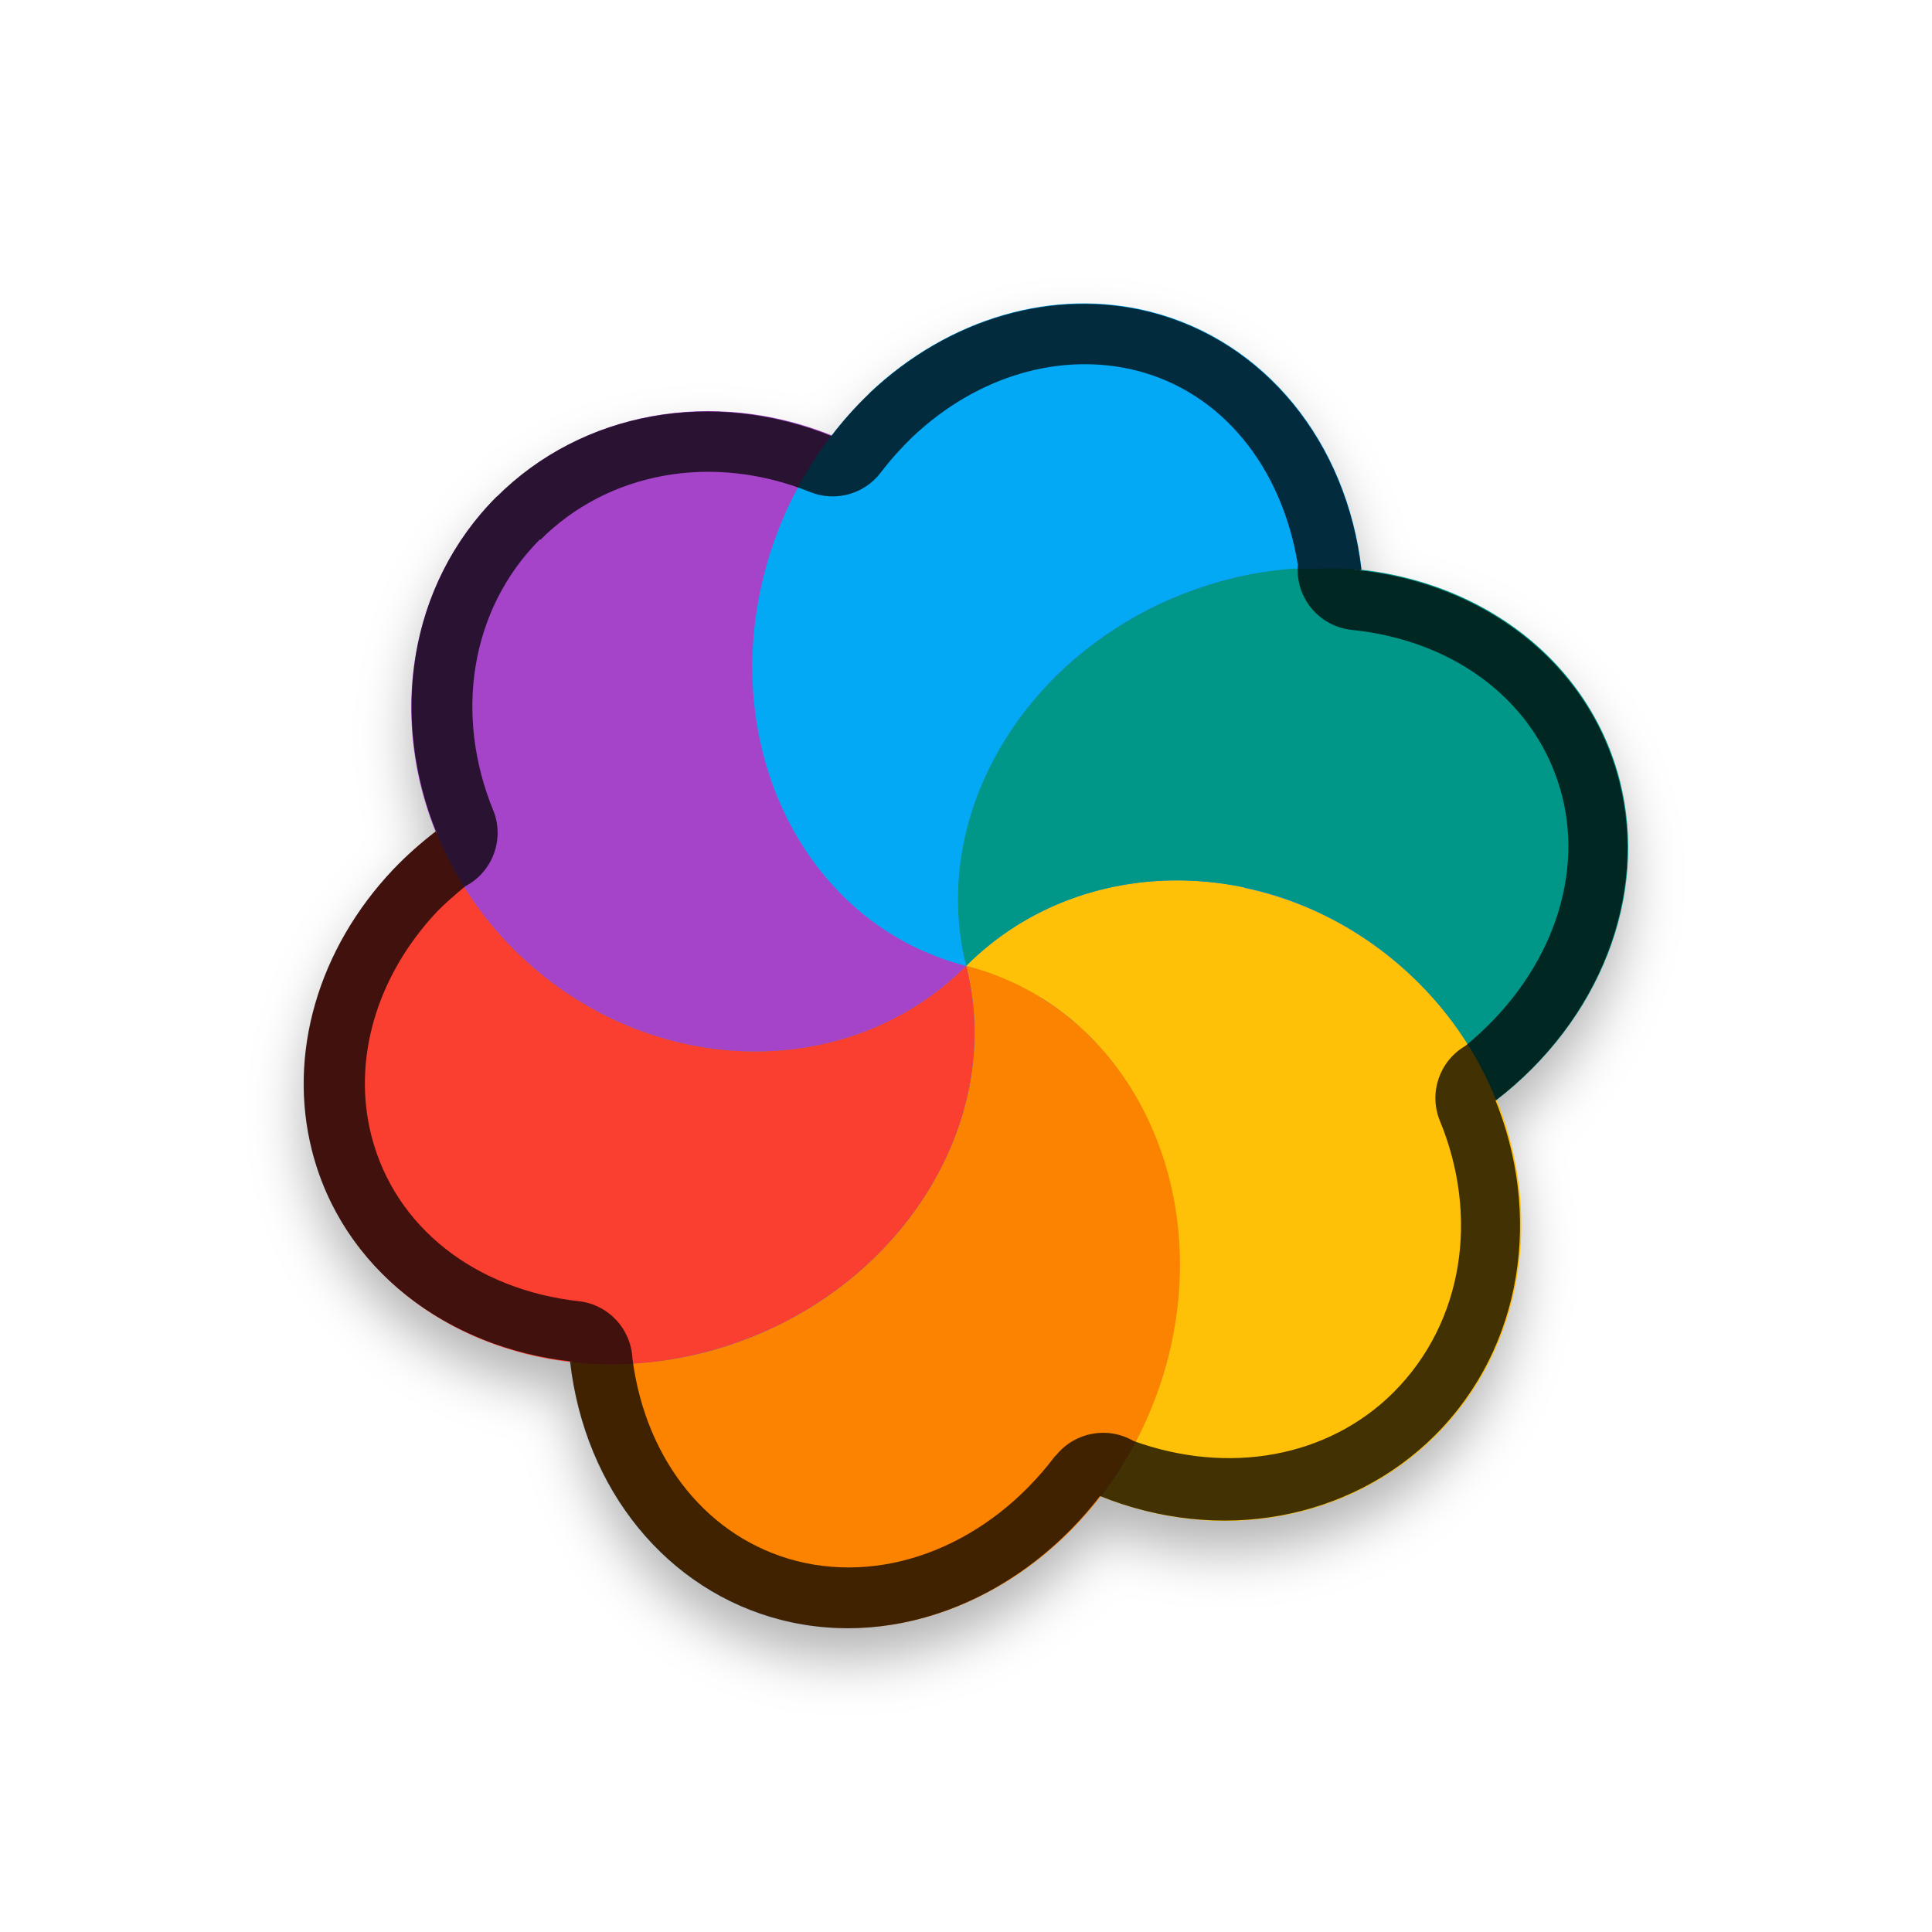
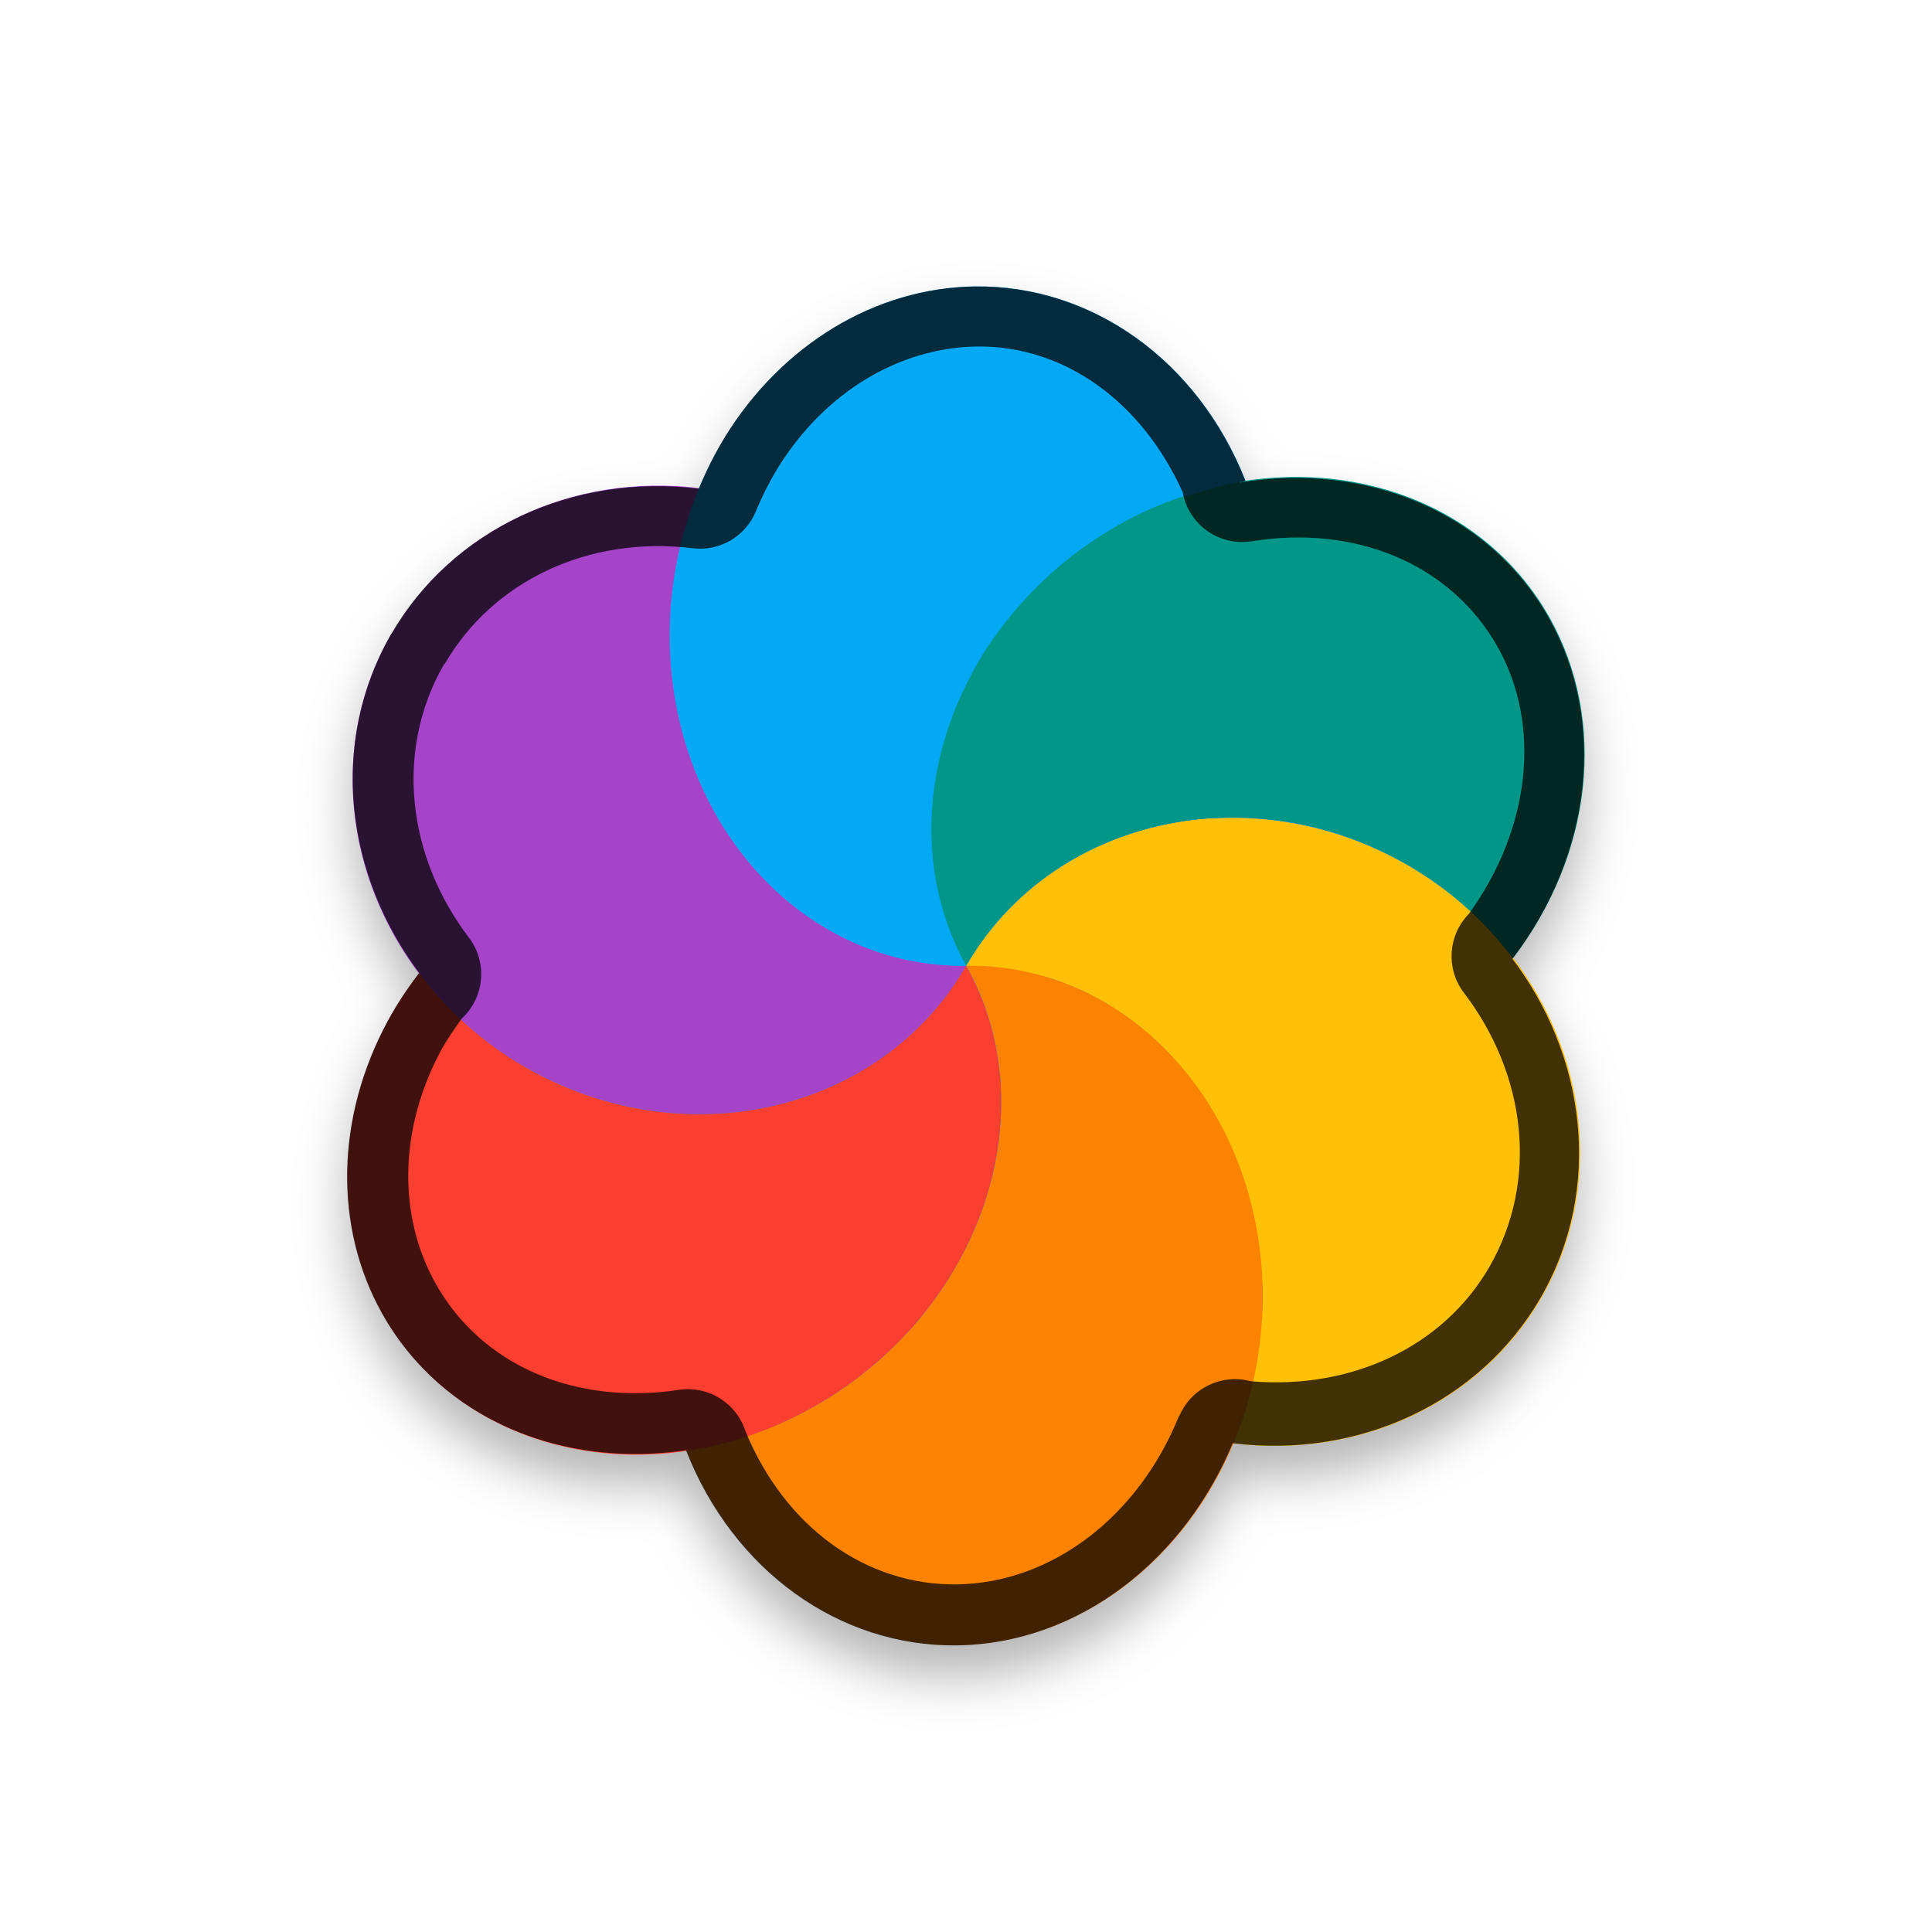
<svg xmlns="http://www.w3.org/2000/svg" id="svg5327" width="32" height="32" version="1.1">
  <defs id="defs5329">
-     <filter id="filter2285" style="color-interpolation-filters:sRGB" width="1.096" height="1.096" x="-.05" y="-.05">
-       <feGaussianBlur id="feGaussianBlur2287" stdDeviation=".439" />
+     <filter id="filter2208" style="color-interpolation-filters:sRGB" width="1.101" height="1.092" x="-.05" y="-.05">
+       <feGaussianBlur id="feGaussianBlur2210" stdDeviation=".43" />
    </filter>
  </defs>
  <g id="layer1" transform="translate(0,-1020.362)">
-     <path id="path874" style="opacity:0.3;fill:#000000;stroke-width:0.55;filter:url(#filter2285)" d="m 8.227,1029.085 c -1.467,1.467 -1.778,3.67 -0.989,5.588 -0.015,-0.02 -0.015,-0.03 -0.022,-0.038 -0.251,0.193 -0.488,0.401 -0.703,0.628 -1.247,1.317 -1.751,3.06 -1.347,4.656 0.497,1.962 2.238,3.27 4.312,3.497 -0.022,0.01 -0.023,-0.01 -0.035,0 0.242,2.124 1.608,3.797 3.497,4.279 1.97,0.499 4.031,-0.398 5.319,-2.1 -0.024,0.01 -0.029,0.027 -0.041,0.05 1.969,0.796 4.137,0.403 5.549,-1.005 1.47,-1.47 1.778,-3.68 0.982,-5.6 0.003,0.025 0.02,0.033 0.021,0.056 1.726,-1.329 2.527,-3.392 2.051,-5.283 -0.502,-1.98 -2.271,-3.3 -4.37,-3.508 -2.17e-4,9e-4 0.021,-0.01 0.024,0 0.022,0.016 0.051,10e-5 0.075,6e-4 a 4.978,5.634 21.279 0 0 -3.495,-4.269 4.978,5.634 21.279 0 0 -4.654,1.346 4.978,5.634 21.279 0 0 -0.629,0.707 c -1.971,-0.797 -4.136,-0.404 -5.548,1.004 z" />
-     <ellipse id="ellipse3" style="fill:#278df2;stroke-width:0.55" cx="-721.502" cy="744.132" rx="9.071" ry="8.795" transform="rotate(-45)" />
-     <path id="ellipse10" style="fill:#ffc107;stroke-width:0.55" d="m 16.003,1036.36 c 0.133,0.035 0.267,0.071 0.394,0.124 0.087,0.035 0.173,0.068 0.259,0.106 0.068,0.028 0.136,0.056 0.202,0.089 0.074,0.044 0.158,0.08 0.235,0.124 0.068,0.04 0.137,0.079 0.205,0.118 0.072,0.043 0.142,0.095 0.211,0.145 0.069,0.053 0.137,0.102 0.204,0.156 0.065,0.048 0.122,0.106 0.182,0.163 0.056,0.055 0.12,0.107 0.177,0.164 0.066,0.067 0.128,0.142 0.191,0.214 0.053,0.053 0.101,0.115 0.15,0.174 0.052,0.068 0.102,0.133 0.148,0.203 0.055,0.075 0.107,0.152 0.158,0.23 0.038,0.067 0.079,0.137 0.119,0.205 0.043,0.076 0.086,0.149 0.121,0.23 0.045,0.099 0.091,0.195 0.132,0.294 0.024,0.062 0.054,0.12 0.075,0.183 0.037,0.101 0.072,0.202 0.104,0.305 0.019,0.069 0.047,0.138 0.066,0.208 0.026,0.097 0.051,0.193 0.068,0.292 0.022,0.082 0.035,0.168 0.051,0.253 0.012,0.084 0.025,0.171 0.035,0.258 0.013,0.091 0.022,0.186 0.029,0.279 0.01,0.099 0.012,0.199 0.013,0.298 -1.9e-5,0.081 -6.79e-4,0.161 3.21e-4,0.241 5.1e-5,0.116 -0.01,0.23 -0.018,0.346 -8.89e-4,0.065 -0.009,0.13 -0.014,0.196 -0.011,0.104 -0.025,0.21 -0.043,0.314 -0.015,0.093 -0.03,0.186 -0.048,0.28 -0.028,0.152 -0.065,0.302 -0.107,0.451 -0.043,0.162 -0.1,0.32 -0.161,0.475 -0.026,0.061 -0.048,0.125 -0.072,0.187 -0.048,0.117 -0.095,0.232 -0.149,0.345 -0.026,0.046 -0.045,0.097 -0.069,0.143 -0.056,0.121 -0.124,0.239 -0.192,0.354 -0.022,0.042 -0.046,0.08 -0.07,0.119 -0.079,0.136 -0.17,0.264 -0.261,0.39 -0.028,0.049 -0.064,0.087 -0.096,0.131 1.969,0.796 4.136,0.403 5.549,-1.006 1.992,-1.993 1.867,-5.348 -0.279,-7.494 -2.146,-2.146 -5.501,-2.271 -7.494,-0.279 z m 0,0 c -6.53e-4,4e-4 0,0 0,0 z" />
-     <path id="path9" style="fill:#a544c9;stroke-width:0.55" d="m 8.229,1028.586 c -1.993,1.993 -1.87,5.349 0.277,7.497 2.147,2.147 5.504,2.271 7.497,0.277 -0.134,-0.036 -0.267,-0.072 -0.395,-0.123 -0.088,-0.034 -0.18,-0.072 -0.269,-0.112 -0.062,-0.027 -0.123,-0.052 -0.184,-0.079 -0.089,-0.038 -0.17,-0.087 -0.254,-0.135 -0.064,-0.037 -0.127,-0.073 -0.192,-0.111 -0.082,-0.058 -0.164,-0.113 -0.245,-0.172 -0.048,-0.04 -0.099,-0.073 -0.146,-0.11 -0.096,-0.08 -0.192,-0.163 -0.284,-0.251 -0.024,-0.025 -0.05,-0.05 -0.074,-0.074 -0.095,-0.096 -0.184,-0.199 -0.273,-0.302 -0.025,-0.026 -0.049,-0.049 -0.066,-0.08 -0.079,-0.096 -0.151,-0.197 -0.223,-0.299 -0.039,-0.039 -0.062,-0.088 -0.091,-0.132 -0.054,-0.097 -0.111,-0.193 -0.168,-0.289 -0.032,-0.056 -0.065,-0.112 -0.097,-0.168 -0.043,-0.094 -0.088,-0.188 -0.127,-0.286 -0.03,-0.072 -0.061,-0.14 -0.087,-0.212 -0.034,-0.088 -0.062,-0.178 -0.089,-0.267 -0.03,-0.074 -0.051,-0.15 -0.073,-0.227 -0.032,-0.119 -0.054,-0.242 -0.083,-0.362 -0.013,-0.048 -0.016,-0.099 -0.026,-0.147 -0.026,-0.136 -0.041,-0.273 -0.055,-0.411 -0.011,-0.042 -0.009,-0.086 -0.013,-0.128 -0.012,-0.138 -0.017,-0.277 -0.017,-0.417 0.001,-0.044 6.08e-4,-0.086 2.6e-5,-0.127 -6.27e-4,-0.151 0.01,-0.303 0.023,-0.456 0.001,-0.034 0.001,-0.061 0.009,-0.091 0.015,-0.14 0.035,-0.28 0.059,-0.419 -0.001,-0.055 0.019,-0.106 0.029,-0.158 0.032,-0.168 0.07,-0.335 0.115,-0.5 0.093,-0.308 0.204,-0.611 0.34,-0.903 0.014,-0.051 0.041,-0.099 0.063,-0.147 0.189,-0.386 0.417,-0.751 0.678,-1.087 -1.968,-0.796 -4.136,-0.403 -5.549,1.006 z" />
-     <path id="path14" style="fill:#ffc107;stroke-width:0.55" d="m 16.002,1036.36 c 3.94e-4,12.438 3.92e-4,6.219 0,0 z m 3.73e-4,3e-4 c 1.89,0.624 3.523,0.08 4.601,-1.3 -1.651,-0.345 -3.381,0.08 -4.601,1.3 z" />
-     <path id="path11" style="fill:#009688;stroke-width:0.55" d="m 17.349,1031.705 c -1.247,1.318 -1.751,3.059 -1.347,4.655 1.992,-1.993 5.348,-1.868 7.495,0.279 0.558,0.558 0.995,1.224 1.285,1.947 1.726,-1.329 2.527,-3.393 2.051,-5.283 -0.677,-2.67 -3.65,-4.149 -6.641,-3.305 -1.091,0.308 -2.082,0.903 -2.843,1.707 z m 7.434,6.881 z m -8.78,-2.226 z" />
-     <path id="ellipse980" style="fill:#03a9f4;stroke-width:0.55" d="m 14.405,1026.875 a 4.978,5.634 21.279 0 0 -1.707,2.844 4.978,5.634 21.279 0 0 3.304,6.64 c -0.053,-0.198 -0.087,-0.401 -0.109,-0.603 -0.023,-0.204 -0.031,-0.409 -0.026,-0.614 0.015,-0.611 0.151,-1.223 0.401,-1.806 0.166,-0.389 0.386,-0.766 0.647,-1.121 0.134,-0.176 0.276,-0.348 0.431,-0.512 0.185,-0.206 0.392,-0.392 0.611,-0.563 0.434,-0.347 0.917,-0.639 1.433,-0.862 0.259,-0.11 0.525,-0.206 0.798,-0.283 0.389,-0.115 0.781,-0.177 1.166,-0.211 0.113,-0.01 0.221,0 0.332,-10e-5 0.267,-0.01 0.533,-0.016 0.792,0.01 0.022,0.016 0.05,-10e-4 0.074,0 a 4.978,5.634 21.279 0 0 -3.496,-4.27 4.978,5.634 21.279 0 0 -4.654,1.346 z" />
-     <path id="ellipse14" style="fill:#fb8300;stroke-width:0.55" d="m 16.003,1036.36 c -6.53e-4,4e-4 0,0 0,0 z m 0,0 c 0.677,2.669 -1.198,5.518 -4.189,6.363 -0.778,0.219 -1.585,0.282 -2.364,0.19 0.242,2.124 1.608,3.796 3.496,4.277 2.669,0.676 5.517,-1.2 6.361,-4.19 0.844,-2.99 -0.636,-5.962 -3.304,-6.64 z" />
-     <path id="ellipse18" style="fill:#fa3e30;stroke-width:0.55" d="m 6.518,1034.762 c -1.246,1.317 -1.751,3.058 -1.346,4.654 0.676,2.67 3.651,4.151 6.642,3.306 2.991,-0.845 4.866,-3.693 4.189,-6.362 -1.993,1.993 -5.349,1.87 -7.496,-0.277 -0.559,-0.559 -0.996,-1.225 -1.286,-1.95 -0.251,0.193 -0.487,0.403 -0.702,0.63 z m 9.485,1.597 c -6.53e-4,4e-4 0,0 0,0 z" />
-     <path id="ellipse857" style="opacity:0.75;fill:#010101;fill-opacity:1;stroke-width:0.55" d="m 8.228,1028.586 c -1.467,1.467 -1.778,3.67 -0.989,5.588 -0.015,-0.02 -0.015,-0.029 -0.023,-0.04 -0.251,0.193 -0.488,0.402 -0.703,0.628 -1.247,1.317 -1.751,3.06 -1.347,4.655 0.497,1.962 2.238,3.27 4.312,3.497 -0.021,0.01 -0.024,-0.01 -0.036,7e-4 0.242,2.124 1.608,3.796 3.497,4.279 1.969,0.499 4.031,-0.398 5.318,-2.1 -0.019,0.014 -0.03,0.029 -0.039,0.047 1.969,0.796 4.137,0.404 5.549,-1.005 1.47,-1.47 1.778,-3.679 0.982,-5.6 0.003,0.026 0.02,0.033 0.021,0.056 1.726,-1.329 2.527,-3.393 2.051,-5.283 -0.502,-1.981 -2.27,-3.3 -4.37,-3.508 -8e-4,10e-5 0.02,-0.013 0.023,-0 0.022,0.016 0.049,-3e-4 0.075,4e-4 a 4.978,5.634 21.279 0 0 -3.495,-4.269 4.978,5.634 21.279 0 0 -4.654,1.345 4.978,5.634 21.279 0 0 -0.63,0.707 c -1.968,-0.795 -4.133,-0.402 -5.545,1.007 z m 0.697,0.714 0.024,-0 a 1,1 0 0 0 0.005,0 c 1.114,-1.114 2.839,-1.445 4.465,-0.788 a 1,1 0 0 0 1.17,-0.324 c 0.16,-0.211 0.336,-0.406 0.522,-0.586 0,0 -4e-4,10e-5 -4e-4,10e-5 1.095,-1.036 2.484,-1.414 3.719,-1.101 1.395,0.357 2.399,1.576 2.667,3.214 a 1,1 0 0 0 0.885,1.079 c 0,0 -4.71e-4,3e-4 -4.71e-4,3e-4 1.739,0.173 3.103,1.218 3.494,2.756 0.359,1.425 -0.242,3.023 -1.606,4.136 a 1,1 0 0 0 -0.424,1.231 c 0,0 2.81e-4,10e-5 2.81e-4,10e-5 0.656,1.584 0.399,3.342 -0.764,4.506 -1.078,1.077 -2.73,1.377 -4.308,0.805 a 1,1 0 0 0 -1.276,0.232 l -0.025,0.023 c -1.079,1.428 -2.744,2.122 -4.276,1.734 -1.441,-0.369 -2.499,-1.635 -2.722,-3.357 a 1,1 0 0 0 -0.875,-0.945 c 0,0 6.227e-4,5e-4 6.227e-4,5e-4 -1.72,-0.188 -3.063,-1.223 -3.45,-2.748 -0.313,-1.235 0.067,-2.626 1.102,-3.721 0.137,-0.139 0.295,-0.273 0.454,-0.405 a 1,1 0 0 0 0.467,-1.251 l -8.026e-4,-3e-4 c -0.649,-1.579 -0.39,-3.326 0.765,-4.489 z" />
+     <path id="path874" style="opacity:0.3;fill:#000000;stroke-width:0.55;filter:url(#filter2208)" d="m 6.479,1031.361 c -1.037,1.797 -0.767,4.005 0.491,5.654 -0.02,-0.016 -0.022,-0.025 -0.031,-0.031 -0.193,0.252 -0.367,0.514 -0.517,0.789 -0.863,1.595 -0.899,3.409 -0.096,4.846 0.988,1.767 3.008,2.579 5.07,2.261 -0.02,0.013 -0.024,0 -0.033,0.01 0.783,1.99 2.536,3.251 4.485,3.228 2.032,-0.028 3.791,-1.428 4.594,-3.405 -0.02,0.015 -0.021,0.034 -0.026,0.059 2.108,0.259 4.1,-0.681 5.1,-2.407 1.039,-1.801 0.765,-4.015 -0.501,-5.664 0.009,0.024 0.028,0.027 0.034,0.049 1.323,-1.731 1.563,-3.931 0.614,-5.633 -0.997,-1.783 -3.047,-2.6 -5.129,-2.257 1.7e-5,9e-4 0.019,-0.011 0.023,-0.01 0.025,0.01 0.049,-0.013 0.073,-0.019 a 4.978,5.634 6.279 0 0 -4.481,-3.219 4.978,5.634 6.279 0 0 -4.148,2.504 4.978,5.634 6.279 0 0 -0.425,0.846 c -2.11,-0.26 -4.099,0.68 -5.099,2.406 z" />
+     <ellipse id="ellipse3" style="fill:#278df2;stroke-width:0.55" cx="-889.512" cy="532.038" rx="9.071" ry="8.795" transform="rotate(-60)" />
+     <path id="ellipse10" style="fill:#ffc107;stroke-width:0.55" d="m 16.003,1036.358 c 0.137,-4e-4 0.276,-6e-4 0.413,0.018 0.093,0.011 0.185,0.021 0.277,0.035 0.073,0.01 0.146,0.019 0.218,0.034 0.083,0.023 0.173,0.036 0.259,0.059 0.076,0.021 0.152,0.041 0.229,0.061 0.081,0.023 0.162,0.055 0.241,0.086 0.08,0.033 0.159,0.063 0.238,0.098 0.075,0.03 0.146,0.071 0.218,0.11 0.068,0.039 0.144,0.072 0.214,0.112 0.081,0.048 0.16,0.104 0.24,0.157 0.065,0.038 0.127,0.085 0.19,0.13 0.068,0.052 0.133,0.102 0.196,0.158 0.072,0.058 0.143,0.119 0.212,0.181 0.055,0.055 0.112,0.112 0.168,0.167 0.061,0.062 0.122,0.122 0.176,0.191 0.069,0.084 0.139,0.164 0.203,0.25 0.039,0.054 0.083,0.102 0.12,0.157 0.062,0.088 0.122,0.176 0.179,0.268 0.036,0.062 0.081,0.121 0.117,0.184 0.05,0.087 0.099,0.173 0.141,0.264 0.042,0.074 0.077,0.153 0.115,0.231 0.033,0.078 0.068,0.159 0.1,0.24 0.036,0.085 0.069,0.174 0.101,0.262 0.035,0.093 0.063,0.189 0.09,0.284 0.021,0.078 0.041,0.156 0.063,0.233 0.03,0.112 0.05,0.225 0.072,0.339 0.016,0.063 0.025,0.127 0.037,0.193 0.016,0.104 0.03,0.21 0.04,0.314 0.01,0.094 0.019,0.187 0.026,0.282 0.013,0.154 0.015,0.309 0.013,0.464 6.56e-4,0.167 -0.014,0.335 -0.032,0.501 -0.009,0.066 -0.014,0.133 -0.021,0.199 -0.016,0.126 -0.032,0.248 -0.055,0.372 -0.013,0.051 -0.019,0.106 -0.03,0.156 -0.023,0.132 -0.058,0.263 -0.094,0.392 -0.011,0.046 -0.024,0.089 -0.036,0.133 -0.041,0.152 -0.096,0.299 -0.151,0.445 -0.015,0.055 -0.039,0.101 -0.059,0.151 2.108,0.259 4.1,-0.682 5.099,-2.408 1.409,-2.44 0.419,-5.649 -2.21,-7.167 -2.628,-1.518 -5.902,-0.77 -7.311,1.67 z m 0,0 c -5.15e-4,6e-4 0,0 0,0 z" />
+     <path id="path9" style="fill:#a544c9;stroke-width:0.55" d="m 6.482,1030.861 c -1.409,2.441 -0.422,5.651 2.208,7.169 2.63,1.518 5.904,0.769 7.313,-1.673 -0.139,2e-4 -0.277,-6e-4 -0.413,-0.017 -0.094,-0.01 -0.193,-0.023 -0.289,-0.038 -0.066,-0.01 -0.132,-0.018 -0.198,-0.029 -0.096,-0.014 -0.187,-0.04 -0.28,-0.065 -0.071,-0.019 -0.142,-0.038 -0.214,-0.057 -0.094,-0.035 -0.188,-0.067 -0.281,-0.102 -0.057,-0.026 -0.114,-0.045 -0.169,-0.068 -0.113,-0.053 -0.228,-0.108 -0.339,-0.17 -0.03,-0.018 -0.061,-0.035 -0.091,-0.052 -0.116,-0.068 -0.23,-0.144 -0.342,-0.221 -0.031,-0.019 -0.06,-0.035 -0.084,-0.06 -0.101,-0.072 -0.197,-0.151 -0.293,-0.231 -0.048,-0.027 -0.082,-0.069 -0.122,-0.104 -0.078,-0.08 -0.157,-0.158 -0.237,-0.236 -0.046,-0.046 -0.092,-0.091 -0.137,-0.137 -0.066,-0.08 -0.134,-0.159 -0.196,-0.243 -0.047,-0.062 -0.095,-0.12 -0.139,-0.182 -0.055,-0.076 -0.106,-0.156 -0.155,-0.235 -0.048,-0.064 -0.088,-0.132 -0.129,-0.2 -0.061,-0.106 -0.115,-0.22 -0.174,-0.329 -0.025,-0.043 -0.041,-0.091 -0.063,-0.135 -0.06,-0.124 -0.11,-0.253 -0.16,-0.383 -0.022,-0.038 -0.031,-0.081 -0.046,-0.12 -0.047,-0.13 -0.088,-0.263 -0.125,-0.398 -0.01,-0.043 -0.022,-0.083 -0.033,-0.123 -0.04,-0.146 -0.069,-0.296 -0.096,-0.446 -0.007,-0.033 -0.015,-0.059 -0.015,-0.09 -0.022,-0.139 -0.039,-0.279 -0.052,-0.42 -0.015,-0.053 -0.009,-0.107 -0.013,-0.16 -0.013,-0.171 -0.019,-0.342 -0.018,-0.513 0.01,-0.322 0.039,-0.643 0.095,-0.96 1.2e-4,-0.053 0.014,-0.106 0.023,-0.159 0.083,-0.422 0.209,-0.833 0.374,-1.226 -2.107,-0.259 -4.099,0.681 -5.099,2.408 z" />
+     <path id="path14" style="fill:#ffc107;stroke-width:0.55" d="m 16.002,1036.359 c 3.22,12.014 1.61,6.007 0,0 z m 4.39e-4,2e-4 c 1.987,0.113 3.424,-0.835 4.107,-2.446 -1.684,0.094 -3.245,0.952 -4.107,2.446 z" />
+     <path id="path11" style="fill:#009688;stroke-width:0.55" d="m 16.098,1031.514 c -0.863,1.595 -0.9,3.408 -0.096,4.845 1.409,-2.441 4.682,-3.189 7.311,-1.671 0.684,0.395 1.278,0.924 1.745,1.548 1.323,-1.73 1.563,-3.931 0.614,-5.634 -1.345,-2.404 -4.6,-3.063 -7.271,-1.474 -0.974,0.58 -1.777,1.411 -2.305,2.385 z m 8.961,4.722 z m -9.057,0.122 z" />
+     <path id="ellipse980" style="fill:#03a9f4;stroke-width:0.55" d="m 12.005,1027.611 a 4.978,5.634 6.279 0 0 -0.912,3.189 4.978,5.634 6.279 0 0 4.91,5.559 c -0.103,-0.178 -0.187,-0.364 -0.261,-0.554 -0.075,-0.191 -0.136,-0.387 -0.184,-0.586 -0.144,-0.595 -0.171,-1.22 -0.08,-1.848 0.06,-0.419 0.174,-0.839 0.335,-1.25 0.084,-0.204 0.176,-0.407 0.284,-0.606 0.125,-0.247 0.277,-0.48 0.445,-0.702 0.33,-0.447 0.72,-0.855 1.161,-1.204 0.222,-0.174 0.454,-0.335 0.697,-0.48 0.346,-0.212 0.708,-0.373 1.071,-0.505 0.107,-0.039 0.213,-0.057 0.321,-0.086 0.255,-0.079 0.511,-0.153 0.767,-0.195 0.026,0.01 0.048,-0.014 0.072,-0.018 a 4.978,5.634 6.279 0 0 -4.482,-3.219 4.978,5.634 6.279 0 0 -4.147,2.505 z" />
+     <path id="ellipse14" style="fill:#fb8300;stroke-width:0.55" d="m 16.003,1036.358 c -5.15e-4,6e-4 0,0 0,0 z m 0,0 c 1.345,2.403 0.271,5.64 -2.399,7.23 -0.695,0.413 -1.458,0.682 -2.234,0.796 0.783,1.989 2.535,3.25 4.484,3.227 2.753,-0.038 5.018,-2.587 5.059,-5.694 0.041,-3.107 -2.157,-5.595 -4.91,-5.559 z" />
+     <path id="ellipse18" style="fill:#fa3e30;stroke-width:0.55" d="m 6.428,1037.271 c -0.863,1.595 -0.899,3.407 -0.096,4.844 1.344,2.404 4.601,3.065 7.271,1.474 2.67,-1.59 3.744,-4.827 2.399,-7.23 -1.409,2.441 -4.683,3.191 -7.313,1.672 -0.684,-0.395 -1.279,-0.926 -1.746,-1.55 -0.193,0.252 -0.366,0.515 -0.515,0.79 z m 9.575,-0.912 c -5.15e-4,6e-4 0,0 0,0 z" />
+     <path id="ellipse857" style="opacity:0.75;fill:#010101;fill-opacity:1;stroke-width:0.55" d="m 6.481,1030.861 c -1.037,1.797 -0.767,4.005 0.491,5.653 -0.02,-0.016 -0.022,-0.024 -0.032,-0.033 -0.193,0.252 -0.367,0.514 -0.517,0.789 -0.863,1.595 -0.899,3.409 -0.096,4.845 0.988,1.767 3.008,2.579 5.07,2.262 -0.018,0.012 -0.025,0 -0.034,0.01 0.783,1.99 2.536,3.251 4.485,3.228 2.031,-0.028 3.791,-1.428 4.594,-3.405 -0.015,0.019 -0.021,0.036 -0.026,0.056 2.108,0.259 4.1,-0.681 5.1,-2.407 1.039,-1.8 0.765,-4.014 -0.501,-5.663 0.009,0.024 0.028,0.027 0.034,0.049 1.323,-1.731 1.563,-3.931 0.614,-5.633 -0.997,-1.783 -3.047,-2.6 -5.129,-2.257 -7.48e-4,3e-4 0.015,-0.018 0.022,-0.01 0.025,0.01 0.047,-0.013 0.072,-0.019 a 4.978,5.634 6.279 0 0 -4.481,-3.219 4.978,5.634 6.279 0 0 -4.147,2.504 4.978,5.634 6.279 0 0 -0.425,0.846 c -2.107,-0.258 -4.096,0.682 -5.096,2.408 z m 0.858,0.509 0.022,-0.01 a 1,1 0 0 0 0.005,0 c 0.788,-1.365 2.368,-2.13 4.109,-1.917 a 1,1 0 0 0 1.046,-0.615 c 0.1,-0.245 0.219,-0.479 0.353,-0.701 0,0 -3.6e-4,2e-4 -3.6e-4,2e-4 0.79,-1.284 2.034,-2.008 3.308,-2.026 1.44,-0.016 2.725,0.902 3.408,2.414 a 1,1 0 0 0 1.134,0.813 c 0,0 -3.8e-4,4e-4 -3.8e-4,4e-4 1.725,-0.283 3.313,0.373 4.088,1.758 0.716,1.284 0.548,2.983 -0.481,4.411 a 1,1 0 0 0 -0.091,1.298 c 0,0 2.91e-4,0 2.91e-4,0 1.043,1.36 1.251,3.125 0.429,4.551 -0.762,1.32 -2.281,2.037 -3.953,1.893 a 1,1 0 0 0 -1.172,0.554 l -0.018,0.029 c -0.673,1.658 -2.101,2.76 -3.681,2.782 -1.488,0.017 -2.837,-0.933 -3.498,-2.538 a 1,1 0 0 0 -1.09,-0.686 c 0,0 7.25e-4,3e-4 7.25e-4,3e-4 -1.711,0.263 -3.275,-0.388 -4.044,-1.762 -0.622,-1.112 -0.615,-2.553 0.101,-3.879 0.097,-0.17 0.214,-0.34 0.334,-0.508 a 1,1 0 0 0 0.127,-1.329 l -8.577e-4,-10e-5 c -1.036,-1.357 -1.237,-3.111 -0.423,-4.534 z" />
  </g>
</svg>
